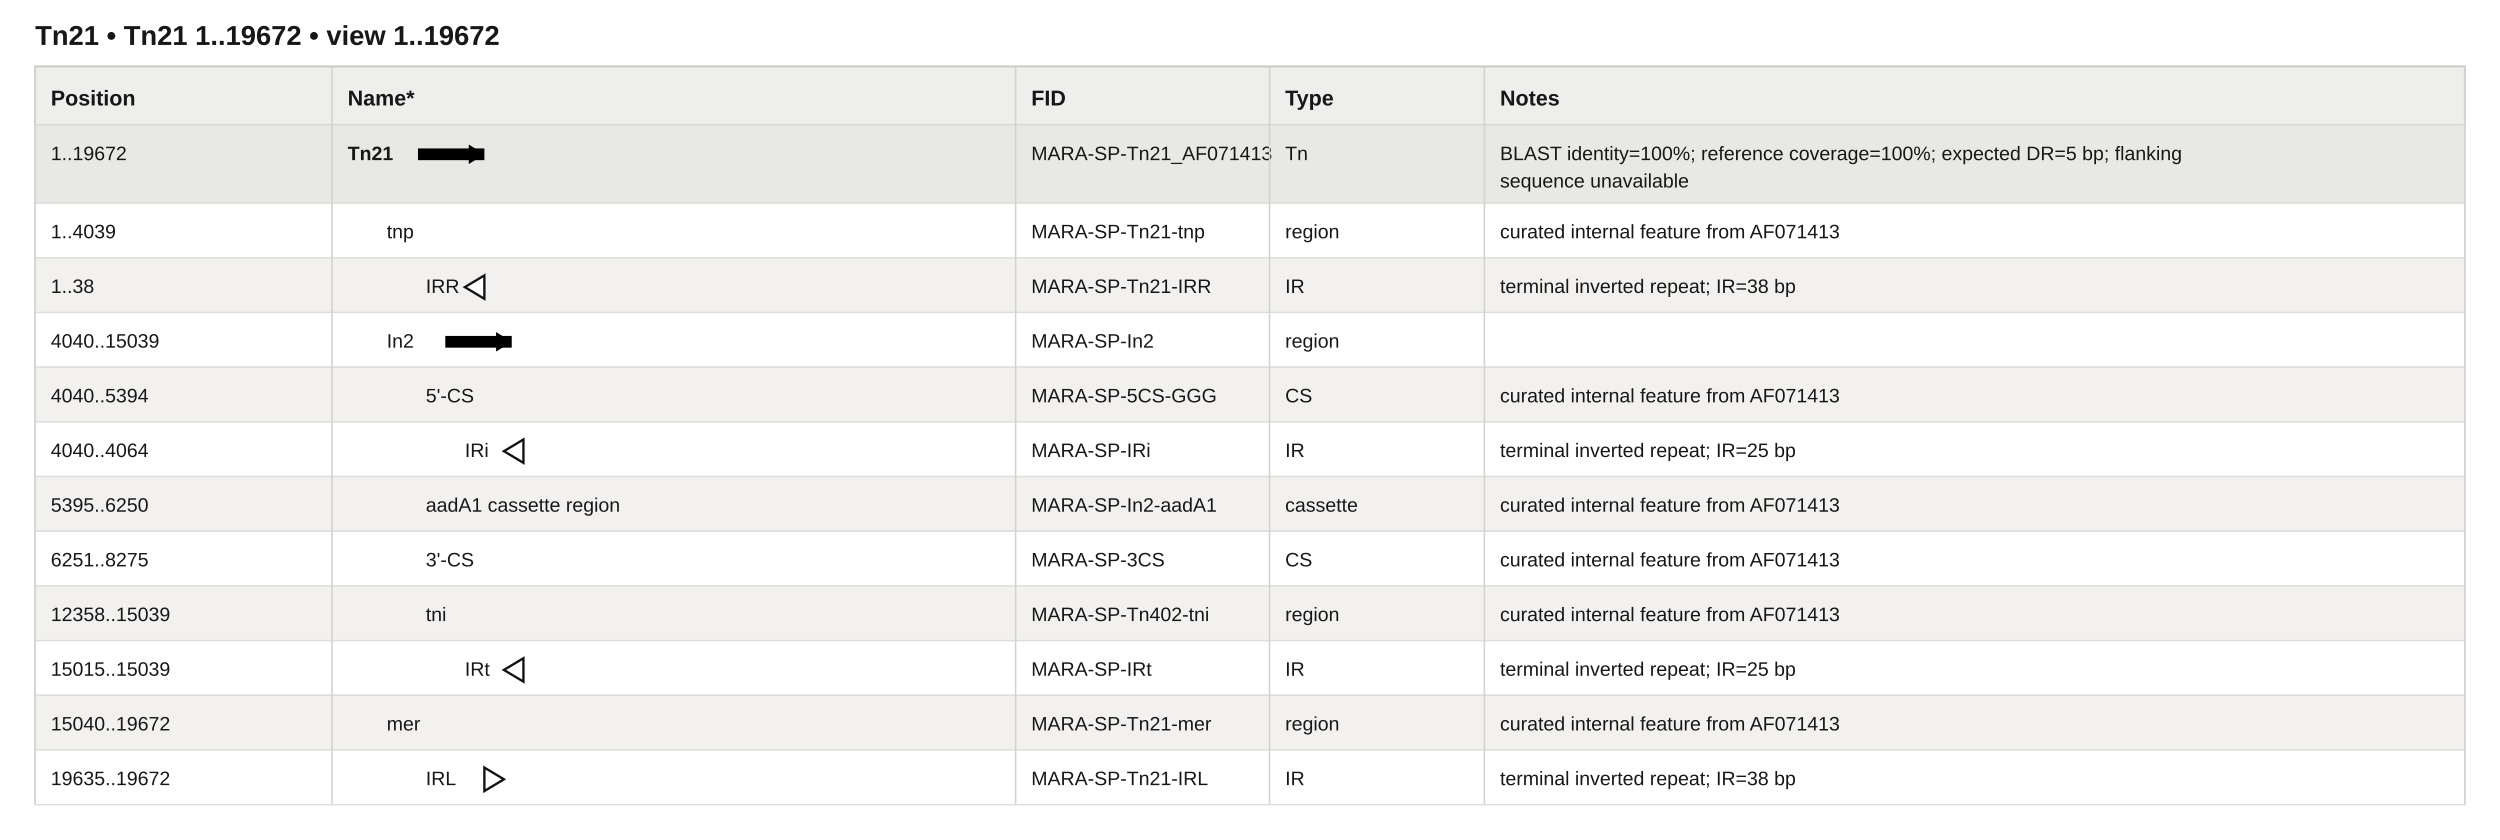
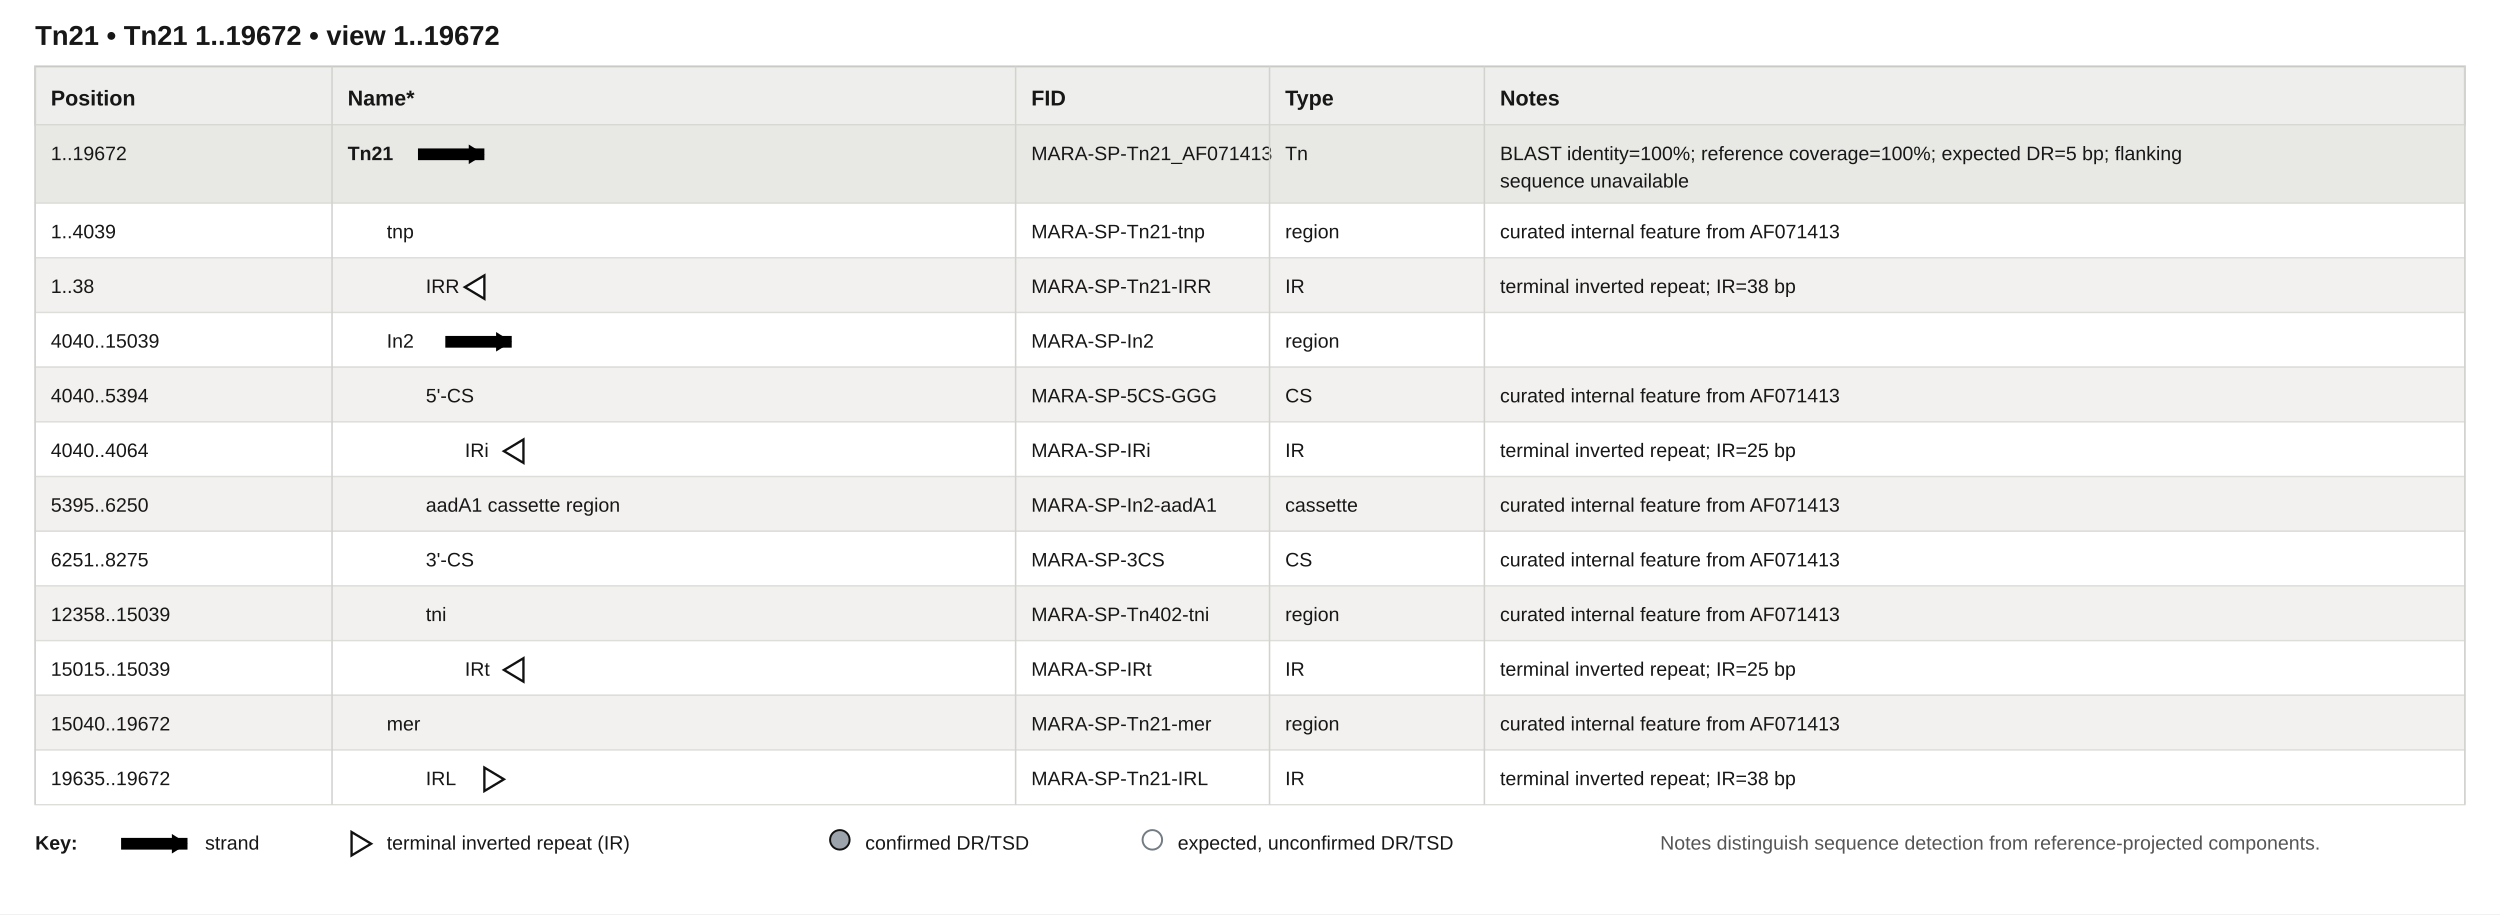
- <svg xmlns="http://www.w3.org/2000/svg" width="1280" height="430" style="background:#fff;font-family:Arial,Helvetica,sans-serif">
-   <rect x="0" y="0" width="1280" height="430" fill="#fff" />
+ <svg xmlns="http://www.w3.org/2000/svg" width="1280" height="468" style="background:#fff;font-family:Arial,Helvetica,sans-serif">
+   <rect x="0" y="0" width="1280" height="468" fill="#fff" />
  <text x="18.0" y="23.0" font-size="14" font-weight="bold" text-anchor="start" fill="#171717">Tn21 • Tn21 1..19672 • view 1..19672</text>
  <rect x="18" y="34" width="1244" height="30" fill="#eeeeec" stroke="#c9c9c6" />
  <text x="26.0" y="54.0" font-size="11" font-weight="bold" text-anchor="start" fill="#171717">Position</text>
  <text x="178.0" y="54.0" font-size="11" font-weight="bold" text-anchor="start" fill="#171717">Name*</text>
  <text x="528.0" y="54.0" font-size="11" font-weight="bold" text-anchor="start" fill="#171717">FID</text>
  <text x="658.0" y="54.0" font-size="11" font-weight="bold" text-anchor="start" fill="#171717">Type</text>
  <text x="768.0" y="54.0" font-size="11" font-weight="bold" text-anchor="start" fill="#171717">Notes</text>
  <rect x="18" y="64" width="1244" height="40" fill="#e8e8e5" stroke="#ddddda" stroke-width="0.7" />
  <text x="26.0" y="82.0" font-size="10" font-weight="normal" text-anchor="start" fill="#171717">1..19672</text>
  <text x="178.0" y="82.0" font-size="10" font-weight="bold" text-anchor="start" fill="#171717">Tn21</text>
  <line x1="214.0" y1="79.0" x2="248.0" y2="79.0" stroke="#000" stroke-width="6" />
  <polygon points="248.0,79.0 240.0,74.0 240.0,84.0" fill="#000" />
  <text x="528.0" y="82.0" font-size="10" font-weight="normal" text-anchor="start" fill="#171717">MARA-SP-Tn21_AF071413</text>
  <text x="658.0" y="82.0" font-size="10" font-weight="normal" text-anchor="start" fill="#171717">Tn</text>
  <text x="768.0" y="82.0" font-size="10" font-weight="normal" text-anchor="start" fill="#171717">BLAST identity=100%; reference coverage=100%; expected DR=5 bp; flanking</text>
  <text x="768.0" y="96.0" font-size="10" font-weight="normal" text-anchor="start" fill="#171717">sequence unavailable</text>
  <rect x="18" y="104" width="1244" height="28" fill="#ffffff" stroke="#ddddda" stroke-width="0.7" />
  <text x="26.0" y="122.0" font-size="10" font-weight="normal" text-anchor="start" fill="#171717">1..4039</text>
  <text x="198.0" y="122.0" font-size="10" font-weight="normal" text-anchor="start" fill="#171717">tnp</text>
  <text x="528.0" y="122.0" font-size="10" font-weight="normal" text-anchor="start" fill="#171717">MARA-SP-Tn21-tnp</text>
  <text x="658.0" y="122.0" font-size="10" font-weight="normal" text-anchor="start" fill="#171717">region</text>
  <text x="768.0" y="122.0" font-size="10" font-weight="normal" text-anchor="start" fill="#171717">curated internal feature from AF071413</text>
  <rect x="18" y="132" width="1244" height="28" fill="#f2f1ef" stroke="#ddddda" stroke-width="0.7" />
  <text x="26.0" y="150.0" font-size="10" font-weight="normal" text-anchor="start" fill="#171717">1..38</text>
  <text x="218.0" y="150.0" font-size="10" font-weight="normal" text-anchor="start" fill="#171717">IRR</text>
  <polygon points="248.0,141.0 238.0,147.0 248.0,153.0" fill="#fff" stroke="#111" stroke-width="1.2" />
  <text x="528.0" y="150.0" font-size="10" font-weight="normal" text-anchor="start" fill="#171717">MARA-SP-Tn21-IRR</text>
  <text x="658.0" y="150.0" font-size="10" font-weight="normal" text-anchor="start" fill="#171717">IR</text>
  <text x="768.0" y="150.0" font-size="10" font-weight="normal" text-anchor="start" fill="#171717">terminal inverted repeat; IR=38 bp</text>
  <rect x="18" y="160" width="1244" height="28" fill="#ffffff" stroke="#ddddda" stroke-width="0.7" />
  <text x="26.0" y="178.0" font-size="10" font-weight="normal" text-anchor="start" fill="#171717">4040..15039</text>
  <text x="198.0" y="178.0" font-size="10" font-weight="normal" text-anchor="start" fill="#171717">In2</text>
  <line x1="228.0" y1="175.0" x2="262.0" y2="175.0" stroke="#000" stroke-width="6" />
  <polygon points="262.0,175.0 254.0,170.0 254.0,180.0" fill="#000" />
  <text x="528.0" y="178.0" font-size="10" font-weight="normal" text-anchor="start" fill="#171717">MARA-SP-In2</text>
  <text x="658.0" y="178.0" font-size="10" font-weight="normal" text-anchor="start" fill="#171717">region</text>
  <text x="768.0" y="178.0" font-size="10" font-weight="normal" text-anchor="start" fill="#171717" />
  <rect x="18" y="188" width="1244" height="28" fill="#f2f1ef" stroke="#ddddda" stroke-width="0.7" />
  <text x="26.0" y="206.0" font-size="10" font-weight="normal" text-anchor="start" fill="#171717">4040..5394</text>
  <text x="218.0" y="206.0" font-size="10" font-weight="normal" text-anchor="start" fill="#171717">5'-CS</text>
  <text x="528.0" y="206.0" font-size="10" font-weight="normal" text-anchor="start" fill="#171717">MARA-SP-5CS-GGG</text>
  <text x="658.0" y="206.0" font-size="10" font-weight="normal" text-anchor="start" fill="#171717">CS</text>
  <text x="768.0" y="206.0" font-size="10" font-weight="normal" text-anchor="start" fill="#171717">curated internal feature from AF071413</text>
  <rect x="18" y="216" width="1244" height="28" fill="#ffffff" stroke="#ddddda" stroke-width="0.7" />
  <text x="26.0" y="234.0" font-size="10" font-weight="normal" text-anchor="start" fill="#171717">4040..4064</text>
  <text x="238.0" y="234.0" font-size="10" font-weight="normal" text-anchor="start" fill="#171717">IRi</text>
  <polygon points="268.0,225.0 258.0,231.0 268.0,237.0" fill="#fff" stroke="#111" stroke-width="1.2" />
  <text x="528.0" y="234.0" font-size="10" font-weight="normal" text-anchor="start" fill="#171717">MARA-SP-IRi</text>
  <text x="658.0" y="234.0" font-size="10" font-weight="normal" text-anchor="start" fill="#171717">IR</text>
  <text x="768.0" y="234.0" font-size="10" font-weight="normal" text-anchor="start" fill="#171717">terminal inverted repeat; IR=25 bp</text>
  <rect x="18" y="244" width="1244" height="28" fill="#f2f1ef" stroke="#ddddda" stroke-width="0.7" />
  <text x="26.0" y="262.0" font-size="10" font-weight="normal" text-anchor="start" fill="#171717">5395..6250</text>
  <text x="218.0" y="262.0" font-size="10" font-weight="normal" text-anchor="start" fill="#171717">aadA1 cassette region</text>
  <text x="528.0" y="262.0" font-size="10" font-weight="normal" text-anchor="start" fill="#171717">MARA-SP-In2-aadA1</text>
  <text x="658.0" y="262.0" font-size="10" font-weight="normal" text-anchor="start" fill="#171717">cassette</text>
  <text x="768.0" y="262.0" font-size="10" font-weight="normal" text-anchor="start" fill="#171717">curated internal feature from AF071413</text>
  <rect x="18" y="272" width="1244" height="28" fill="#ffffff" stroke="#ddddda" stroke-width="0.7" />
  <text x="26.0" y="290.0" font-size="10" font-weight="normal" text-anchor="start" fill="#171717">6251..8275</text>
  <text x="218.0" y="290.0" font-size="10" font-weight="normal" text-anchor="start" fill="#171717">3'-CS</text>
  <text x="528.0" y="290.0" font-size="10" font-weight="normal" text-anchor="start" fill="#171717">MARA-SP-3CS</text>
  <text x="658.0" y="290.0" font-size="10" font-weight="normal" text-anchor="start" fill="#171717">CS</text>
  <text x="768.0" y="290.0" font-size="10" font-weight="normal" text-anchor="start" fill="#171717">curated internal feature from AF071413</text>
  <rect x="18" y="300" width="1244" height="28" fill="#f2f1ef" stroke="#ddddda" stroke-width="0.7" />
  <text x="26.0" y="318.0" font-size="10" font-weight="normal" text-anchor="start" fill="#171717">12358..15039</text>
  <text x="218.0" y="318.0" font-size="10" font-weight="normal" text-anchor="start" fill="#171717">tni</text>
  <text x="528.0" y="318.0" font-size="10" font-weight="normal" text-anchor="start" fill="#171717">MARA-SP-Tn402-tni</text>
  <text x="658.0" y="318.0" font-size="10" font-weight="normal" text-anchor="start" fill="#171717">region</text>
  <text x="768.0" y="318.0" font-size="10" font-weight="normal" text-anchor="start" fill="#171717">curated internal feature from AF071413</text>
  <rect x="18" y="328" width="1244" height="28" fill="#ffffff" stroke="#ddddda" stroke-width="0.7" />
  <text x="26.0" y="346.0" font-size="10" font-weight="normal" text-anchor="start" fill="#171717">15015..15039</text>
  <text x="238.0" y="346.0" font-size="10" font-weight="normal" text-anchor="start" fill="#171717">IRt</text>
  <polygon points="268.0,337.0 258.0,343.0 268.0,349.0" fill="#fff" stroke="#111" stroke-width="1.2" />
  <text x="528.0" y="346.0" font-size="10" font-weight="normal" text-anchor="start" fill="#171717">MARA-SP-IRt</text>
  <text x="658.0" y="346.0" font-size="10" font-weight="normal" text-anchor="start" fill="#171717">IR</text>
  <text x="768.0" y="346.0" font-size="10" font-weight="normal" text-anchor="start" fill="#171717">terminal inverted repeat; IR=25 bp</text>
  <rect x="18" y="356" width="1244" height="28" fill="#f2f1ef" stroke="#ddddda" stroke-width="0.7" />
  <text x="26.0" y="374.0" font-size="10" font-weight="normal" text-anchor="start" fill="#171717">15040..19672</text>
  <text x="198.0" y="374.0" font-size="10" font-weight="normal" text-anchor="start" fill="#171717">mer</text>
  <text x="528.0" y="374.0" font-size="10" font-weight="normal" text-anchor="start" fill="#171717">MARA-SP-Tn21-mer</text>
  <text x="658.0" y="374.0" font-size="10" font-weight="normal" text-anchor="start" fill="#171717">region</text>
  <text x="768.0" y="374.0" font-size="10" font-weight="normal" text-anchor="start" fill="#171717">curated internal feature from AF071413</text>
  <rect x="18" y="384" width="1244" height="28" fill="#ffffff" stroke="#ddddda" stroke-width="0.7" />
  <text x="26.0" y="402.0" font-size="10" font-weight="normal" text-anchor="start" fill="#171717">19635..19672</text>
  <text x="218.0" y="402.0" font-size="10" font-weight="normal" text-anchor="start" fill="#171717">IRL</text>
  <polygon points="248.0,393.0 258.0,399.0 248.0,405.0" fill="#fff" stroke="#111" stroke-width="1.2" />
  <text x="528.0" y="402.0" font-size="10" font-weight="normal" text-anchor="start" fill="#171717">MARA-SP-Tn21-IRL</text>
  <text x="658.0" y="402.0" font-size="10" font-weight="normal" text-anchor="start" fill="#171717">IR</text>
  <text x="768.0" y="402.0" font-size="10" font-weight="normal" text-anchor="start" fill="#171717">terminal inverted repeat; IR=38 bp</text>
  <line x1="18" y1="34" x2="18" y2="412" stroke="#d2d2cf" stroke-width="0.8" />
  <line x1="170" y1="34" x2="170" y2="412" stroke="#d2d2cf" stroke-width="0.8" />
  <line x1="520" y1="34" x2="520" y2="412" stroke="#d2d2cf" stroke-width="0.8" />
  <line x1="650" y1="34" x2="650" y2="412" stroke="#d2d2cf" stroke-width="0.8" />
  <line x1="760" y1="34" x2="760" y2="412" stroke="#d2d2cf" stroke-width="0.8" />
  <line x1="1262" y1="34" x2="1262" y2="412" stroke="#d2d2cf" stroke-width="0.8" />
+   <text x="18.0" y="435.0" font-size="10" font-weight="bold" text-anchor="start" fill="#171717">Key:</text>
+   <line x1="62.0" y1="432.0" x2="96.0" y2="432.0" stroke="#000" stroke-width="6" />
+   <polygon points="96.0,432.0 88.0,427.0 88.0,437.0" fill="#000" />
+   <text x="105.0" y="435.0" font-size="10" font-weight="normal" text-anchor="start" fill="#171717">strand</text>
+   <polygon points="180.0,426.0 190.0,432.0 180.0,438.0" fill="#fff" stroke="#111" stroke-width="1.2" />
+   <text x="198.0" y="435.0" font-size="10" font-weight="normal" text-anchor="start" fill="#171717">terminal inverted repeat (IR)</text>
+   <circle cx="430" cy="430" r="5" fill="#9ca3aa" stroke="#111" />
+   <text x="443.0" y="435.0" font-size="10" font-weight="normal" text-anchor="start" fill="#171717">confirmed DR/TSD</text>
+   <circle cx="590" cy="430" r="5" fill="#fff" stroke="#737b83" />
+   <text x="603.0" y="435.0" font-size="10" font-weight="normal" text-anchor="start" fill="#171717">expected, unconfirmed DR/TSD</text>
+   <text x="850.0" y="435.0" font-size="10" font-weight="normal" text-anchor="start" fill="#555555">Notes distinguish sequence detection from reference-projected components.</text>
</svg>
